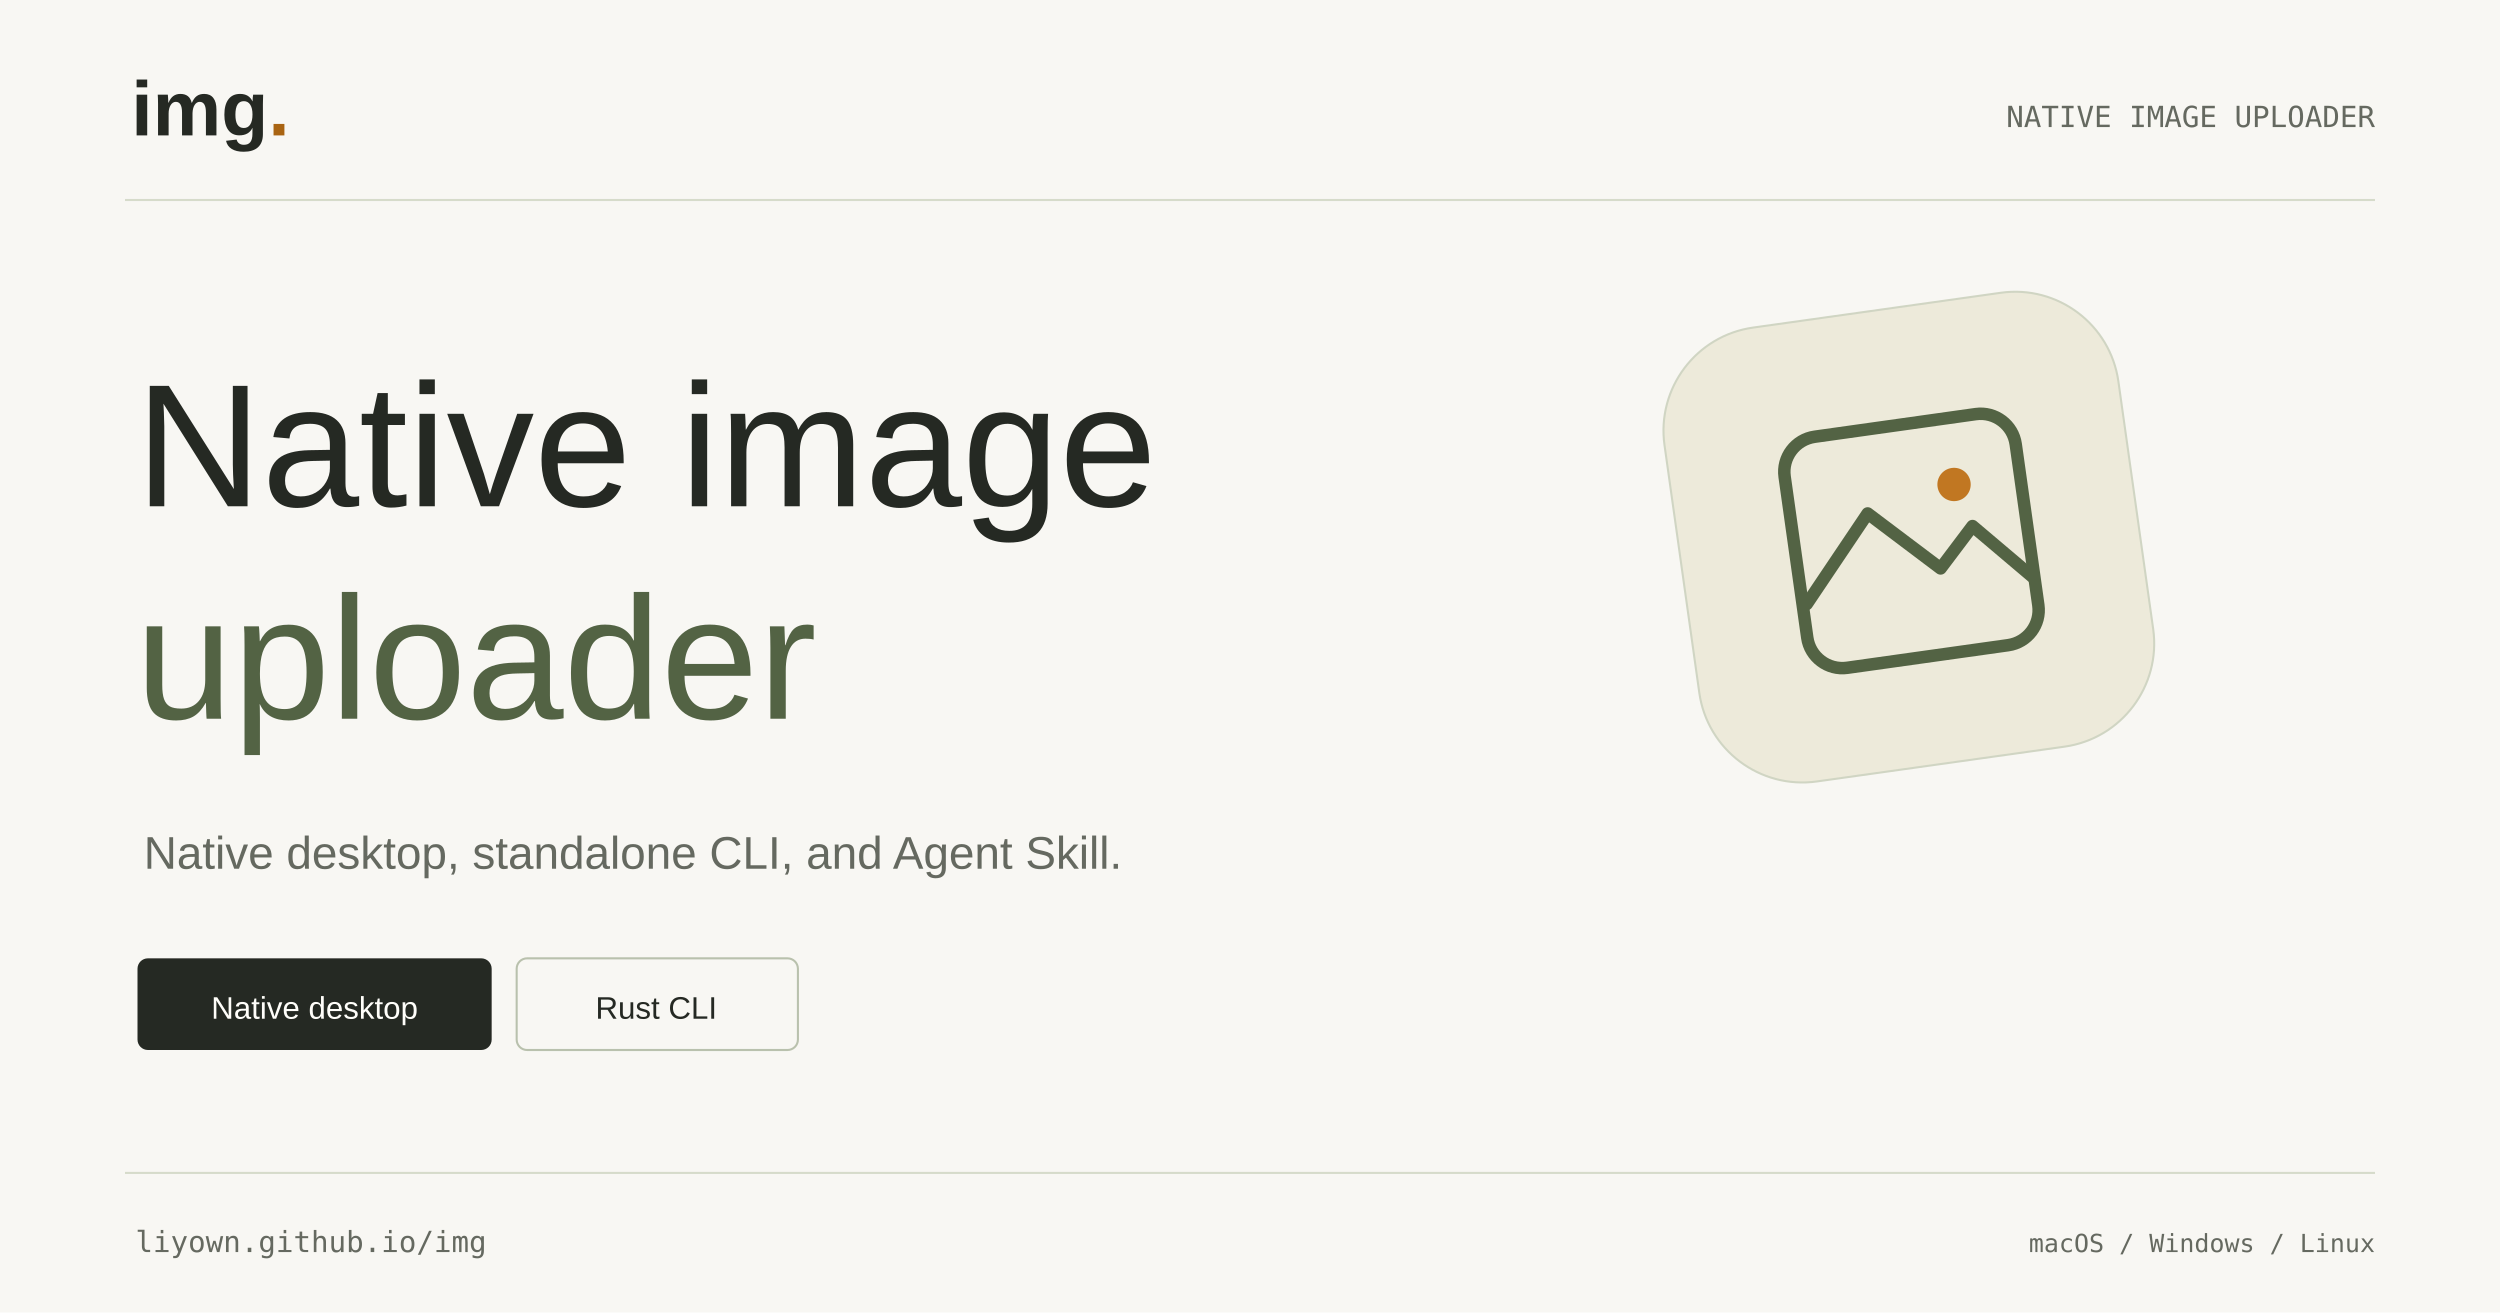
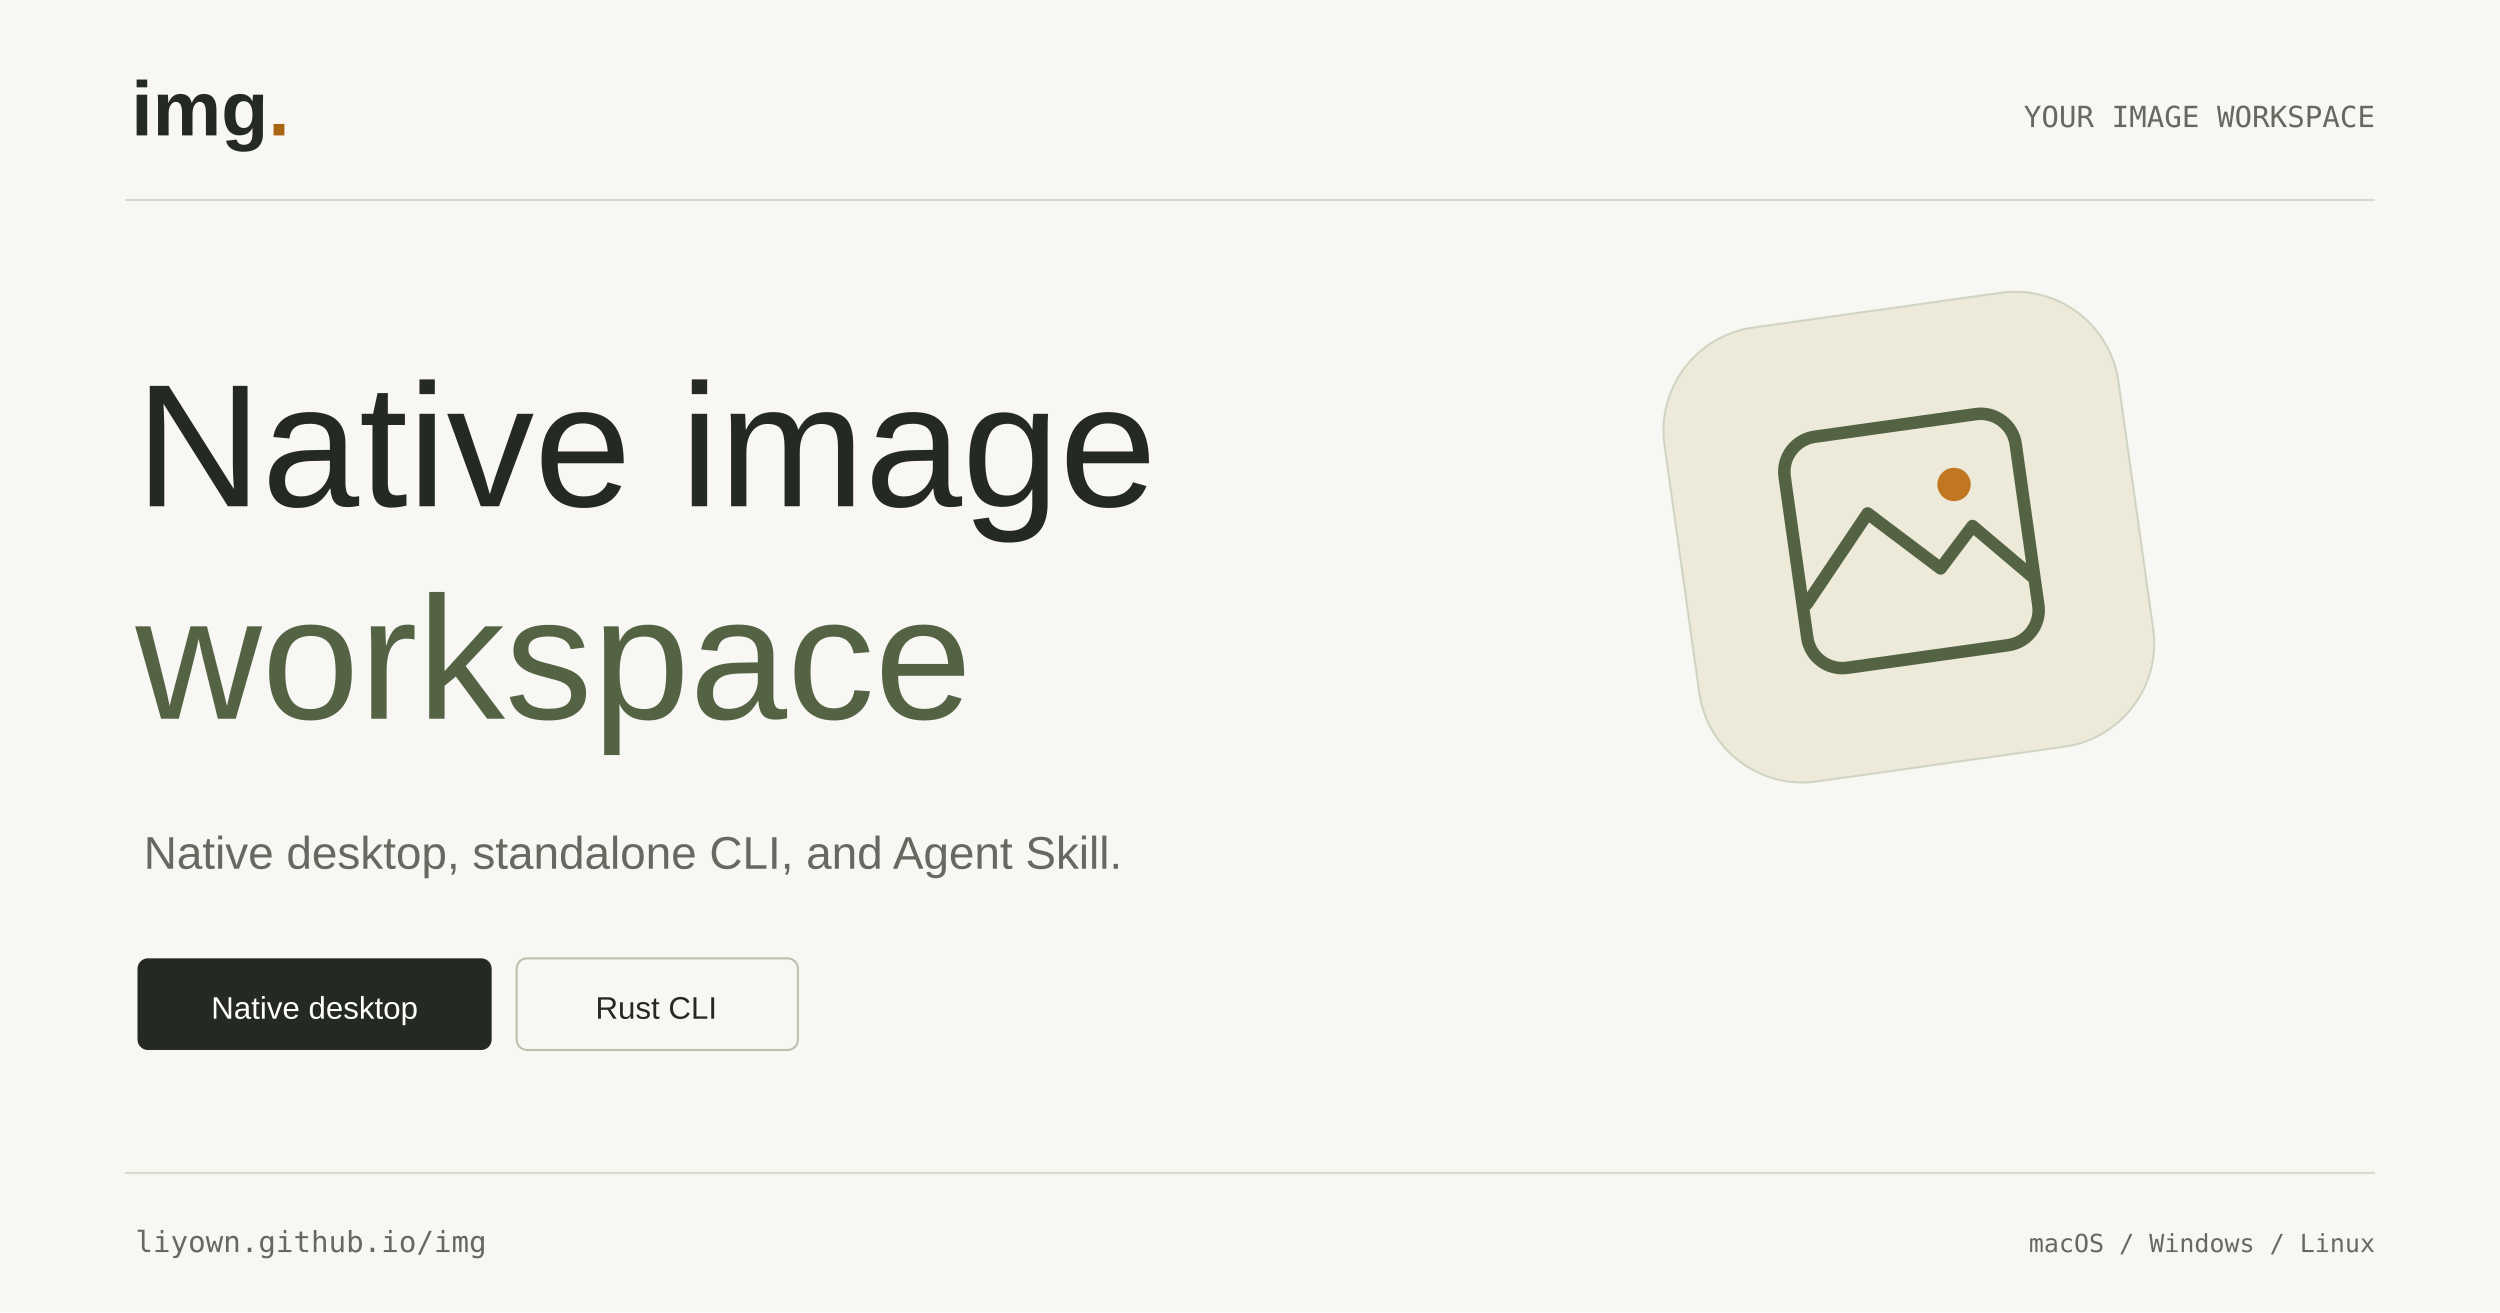
<svg xmlns="http://www.w3.org/2000/svg" width="1200" height="630" viewBox="0 0 1200 630">
  <rect width="1200" height="630" fill="#f8f7f3" />
  <path d="M60 96h1080M60 563h1080" stroke="#d6dbca" />
  <text x="63" y="65" font-family="Arial,sans-serif" font-size="37" font-weight="700" fill="#252923">img<tspan fill="#a96412">.</tspan>
  </text>
-   <text x="1140" y="61" text-anchor="end" font-family="monospace" font-size="14" fill="#656960">NATIVE IMAGE UPLOADER</text>
+   <text x="1140" y="61" text-anchor="end" font-family="monospace" font-size="14" fill="#656960">YOUR IMAGE WORKSPACE</text>
  <text x="65" y="243" font-family="PingFang SC,Arial,sans-serif" font-size="84" font-weight="500" fill="#252923">Native image</text>
-   <text x="65" y="345" font-family="PingFang SC,Arial,sans-serif" font-size="84" font-weight="500" fill="#536344">uploader</text>
+   <text x="65" y="345" font-family="PingFang SC,Arial,sans-serif" font-size="84" font-weight="500" fill="#536344">workspace</text>
  <text x="69" y="417" font-family="PingFang SC,Arial,sans-serif" font-size="22" fill="#656960">Native desktop, standalone CLI, and Agent Skill.</text>
  <rect x="66" y="460" width="170" height="44" rx="5" fill="#252923" />
  <text x="151" y="489" text-anchor="middle" font-family="Arial,sans-serif" font-size="15" fill="#fffefa">Native desktop</text>
  <rect x="248" y="460" width="135" height="44" rx="5" fill="none" stroke="#b9c1ad" />
  <text x="315" y="489" text-anchor="middle" font-family="Arial,sans-serif" font-size="15" fill="#252923">Rust CLI</text>
  <text x="65" y="601" font-family="monospace" font-size="14" fill="#656960">liyown.github.io/img</text>
  <text x="1140" y="601" text-anchor="end" font-family="monospace" font-size="12" fill="#656960">macOS / Windows / Linux</text>
  <g transform="translate(900 250) rotate(-8)">
    <rect x="-95" y="-100" width="220" height="220" rx="50" fill="#edeada" stroke="#d0d5c3" />
    <g fill="none" stroke="#536344" stroke-width="6" stroke-linecap="round" stroke-linejoin="round">
      <rect x="-40" y="-44" width="112" height="112" rx="17" />
      <path d="m-38 35 35-39 31 31 18-18 25 28" />
      <circle cx="40" cy="-12" r="8" fill="#c17722" stroke="none" />
    </g>
  </g>
</svg>
